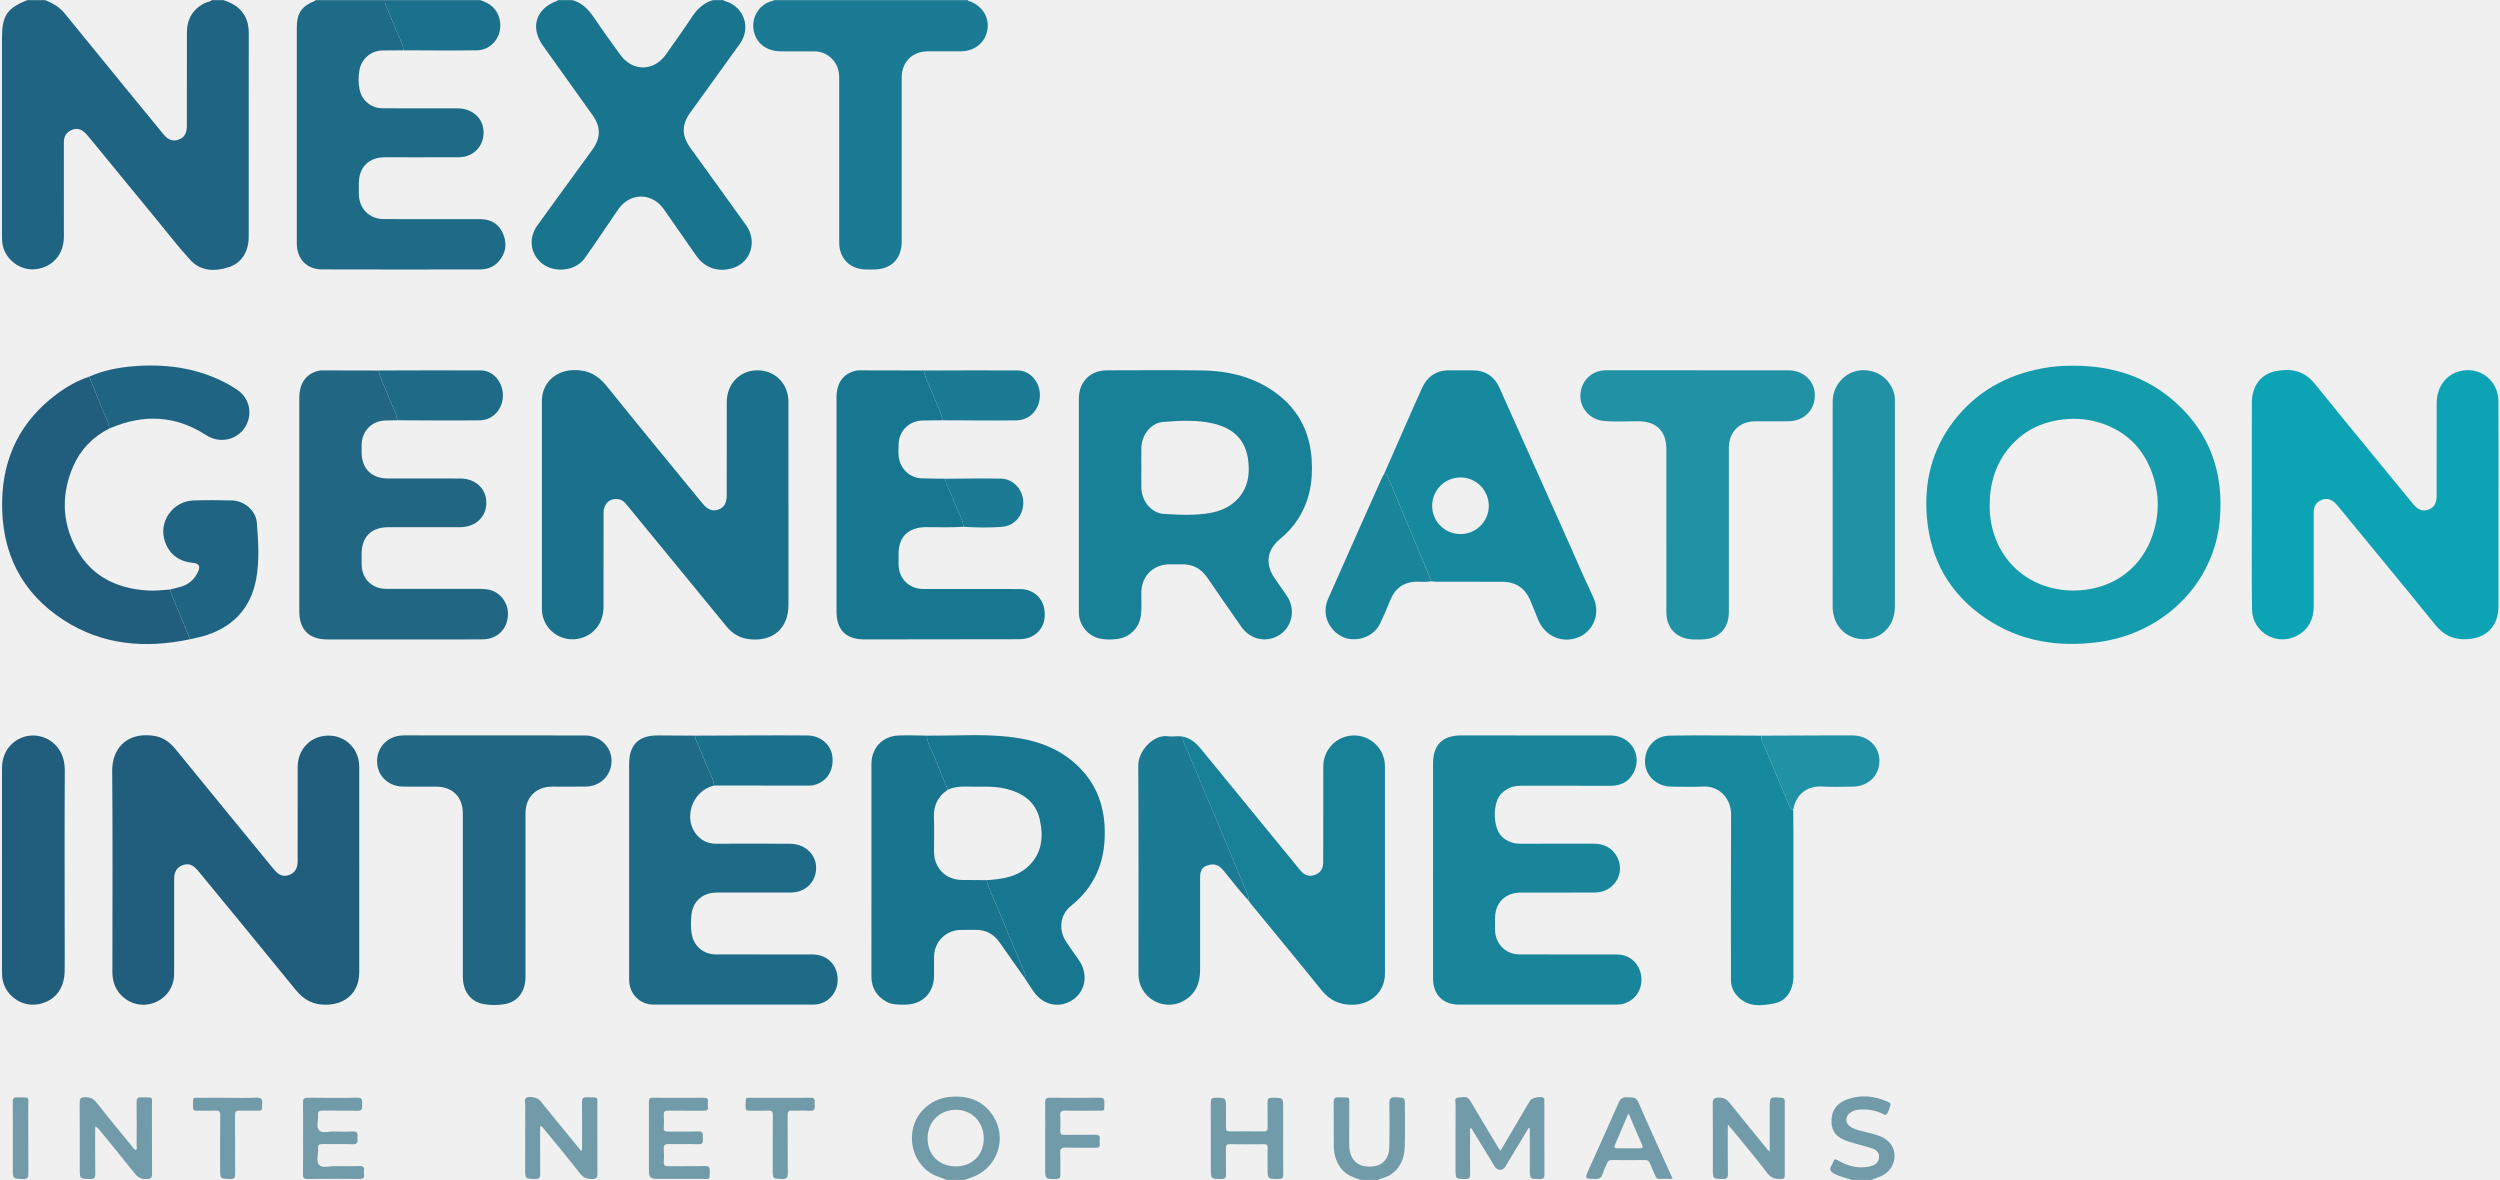
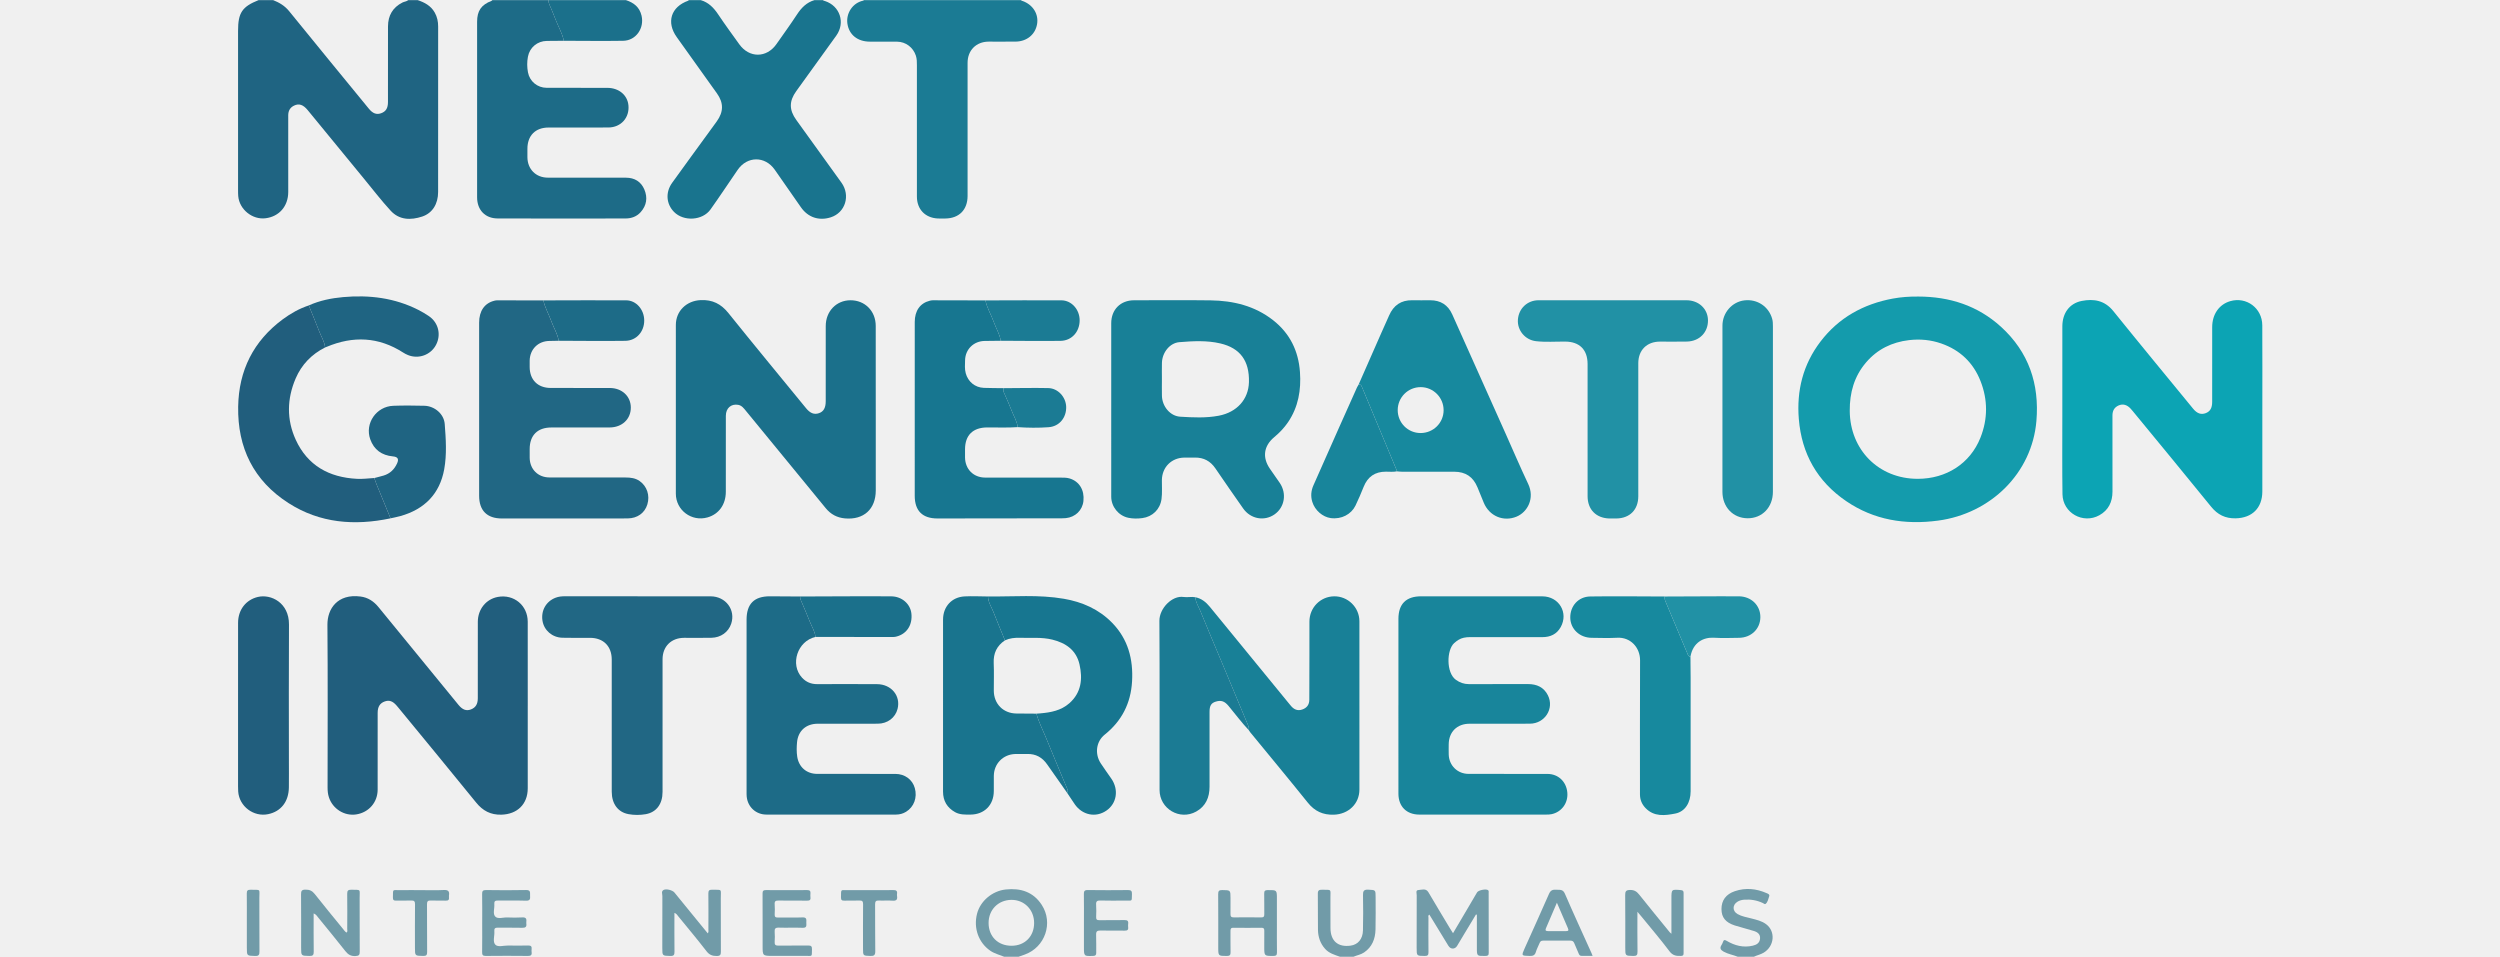
- <svg xmlns="http://www.w3.org/2000/svg" width="1000" height="472" viewBox="0 0 1000 472" fill="none">
+ <svg xmlns="http://www.w3.org/2000/svg" width="243" height="93" viewBox="0 0 1000 472" fill="none">
  <g clip-path="url(#clip0_5737_8288)">
    <path d="M89.361 0.05C92.81 1.179 95.877 2.828 97.773 6.117C99.032 8.295 99.506 10.636 99.502 13.136C99.485 40.324 99.502 67.511 99.485 94.698C99.485 100.563 96.716 105.145 91.618 106.831C86.034 108.677 80.37 108.615 76.082 103.949C71.413 98.864 67.192 93.364 62.799 88.023C53.573 76.8 44.372 65.56 35.15 54.333C32.927 51.622 30.858 50.926 28.45 52.084C26.415 53.061 25.538 54.697 25.543 56.971C25.576 69.55 25.58 82.132 25.551 94.71C25.534 101.725 21.104 106.815 14.378 107.671C7.858 108.497 1.456 103.337 0.881 96.77C0.797 95.797 0.793 94.815 0.793 93.838C0.793 67.628 0.793 41.419 0.793 15.209C0.793 6.277 2.794 3.289 10.942 0.05H18.07C21.125 1.254 23.818 2.828 25.979 5.492C39.027 21.595 52.197 37.601 65.329 53.64C67.246 55.981 69.088 56.661 71.308 55.881C73.72 55.033 74.744 53.388 74.744 50.326C74.744 37.894 74.719 25.463 74.761 13.036C74.777 7.699 77.06 3.667 81.931 1.221C82.845 0.759 83.945 0.776 84.746 0.055H89.357L89.361 0.05Z" fill="#1F6482" />
    <path d="M289.388 0.05C289.564 0.432 289.946 0.39 290.269 0.495C297.725 2.887 300.485 11.19 295.904 17.579C289.35 26.717 282.747 35.818 276.172 44.943C272.598 49.906 272.585 54.19 276.181 59.187C283.598 69.508 291.075 79.787 298.472 90.125C303.007 96.464 300.355 104.922 293.189 107.205C287.358 109.063 281.962 107.255 278.463 102.246C274.146 96.061 269.866 89.852 265.524 83.685C260.745 76.896 251.972 76.947 247.269 83.781C242.797 90.28 238.454 96.875 233.877 103.303C229.925 108.85 220.636 109.391 215.861 104.541C211.997 100.618 211.561 94.878 214.938 90.179C221.131 81.557 227.411 72.999 233.654 64.414C234.762 62.891 235.878 61.368 236.977 59.837C240.334 55.167 240.372 50.749 237.061 46.105C230.453 36.833 223.837 27.569 217.208 18.314C211.951 10.98 214.342 3.361 222.876 0.348C222.981 0.31 223.048 0.151 223.132 0.05C225.087 0.05 227.046 0.05 229.002 0.05C232.899 1.171 235.459 3.835 237.657 7.124C240.988 12.113 244.55 16.95 248.045 21.829C252.992 28.731 261.555 28.677 266.405 21.733C269.803 16.87 273.302 12.079 276.546 7.116C278.719 3.793 281.295 1.166 285.193 0.05H289.388Z" fill="#19748E" />
    <path d="M161.487 20.118C158.693 20.139 155.903 20.155 153.109 20.189C148.468 20.248 144.655 23.39 143.79 27.98C143.308 30.535 143.329 33.132 143.811 35.687C144.655 40.151 148.46 43.298 153.012 43.315C163.002 43.344 172.991 43.306 182.981 43.34C188.666 43.361 192.874 46.889 193.373 51.945C193.973 58.041 189.681 62.862 183.48 62.896C173.629 62.95 163.782 62.908 153.931 62.917C147.474 62.921 143.547 66.886 143.534 73.401C143.534 74.798 143.522 76.195 143.534 77.593C143.597 83.462 147.73 87.628 153.583 87.637C166.438 87.662 179.289 87.637 192.144 87.658C196.403 87.666 199.591 89.592 201.24 93.515C202.914 97.505 202.364 101.331 199.419 104.637C197.435 106.861 194.821 107.775 191.917 107.78C170.889 107.805 149.861 107.843 128.837 107.767C122.657 107.746 118.718 103.546 118.718 97.354C118.709 68.492 118.718 39.635 118.718 10.774C118.718 5.341 120.748 2.4 125.821 0.428C125.993 0.361 126.119 0.176 126.265 0.05C135.491 0.05 144.717 0.05 153.943 0.05C153.923 0.747 154.019 1.401 154.309 2.064C155.349 4.472 156.394 6.881 157.308 9.339C158.655 12.952 160.728 16.279 161.491 20.118H161.487Z" fill="#1D6B87" />
    <path d="M387.094 0.05C387.228 0.47 387.631 0.42 387.942 0.533C393.035 2.433 395.846 7.057 394.94 12.024C394.025 17.047 389.888 20.449 384.48 20.52C380.008 20.579 375.535 20.52 371.063 20.537C364.942 20.554 360.683 24.812 360.679 30.98C360.666 52.86 360.679 74.74 360.679 96.62C360.679 103.504 356.5 107.729 349.628 107.796C348.369 107.809 347.11 107.847 345.856 107.775C339.684 107.419 335.686 103.185 335.682 97.001C335.673 75.403 335.682 53.8 335.678 32.201C335.678 30.594 335.678 28.995 335.162 27.435C333.819 23.365 330.148 20.596 325.873 20.558C321.4 20.52 316.928 20.558 312.455 20.546C306.451 20.529 302.256 17.189 301.412 11.794C300.586 6.516 304.064 1.351 309.216 0.323C309.33 0.302 309.418 0.147 309.518 0.055C335.38 0.055 361.237 0.055 387.098 0.055L387.094 0.05Z" fill="#1B7B94" />
    <path d="M161.487 20.118C160.724 16.283 158.651 12.952 157.304 9.339C156.39 6.885 155.345 4.472 154.304 2.064C154.019 1.401 153.923 0.747 153.939 0.05H192.098C195.996 1.284 198.861 3.52 199.843 7.728C201.295 13.954 197.057 20.021 190.793 20.122C181.026 20.281 171.254 20.134 161.487 20.118Z" fill="#1B708B" />
    <path d="M378.708 471.962C376.421 471.01 373.988 470.464 371.882 469.017C366.121 465.052 363.503 457.865 365.354 450.733C366.986 444.431 372.885 439.505 379.509 438.796C386.873 438.012 393.103 439.979 397.273 446.403C403.059 455.31 398.914 467.267 388.937 470.88C387.909 471.253 386.873 471.601 385.84 471.962H378.712H378.708ZM371.043 455.306C371.055 461.998 375.658 466.567 382.383 466.558C388.928 466.55 393.506 461.922 393.506 455.318C393.506 448.748 388.597 443.806 382.186 443.919C375.742 444.032 371.034 448.845 371.043 455.306Z" fill="#719BA8" />
    <path d="M544.352 471.962C541.738 471.031 539.02 470.28 537.073 468.115C534.673 465.451 533.586 462.229 533.528 458.717C533.431 452.776 533.553 446.835 533.465 440.894C533.439 439.254 534.052 438.88 535.546 438.918C540.53 439.044 539.632 438.385 539.678 442.984C539.733 447.947 539.661 452.91 539.699 457.874C539.75 464.247 543.433 467.393 549.706 466.491C553.263 465.979 555.621 463.236 555.722 459.036C555.861 453.237 555.865 447.431 555.747 441.633C555.705 439.594 556.129 438.767 558.369 438.889C561.961 439.082 561.969 438.935 561.965 442.614C561.965 447.926 562.057 453.242 561.919 458.549C561.797 463.152 560.27 467.158 556.246 469.877C554.656 470.951 552.773 471.224 551.061 471.962H544.352Z" fill="#719BA8" />
    <path d="M740.603 471.962C738.3 471.039 735.812 470.67 733.601 469.432C732.065 468.572 731.65 467.658 732.632 466.156C732.934 465.694 733.165 465.165 733.341 464.641C733.723 463.496 734.243 463.592 735.187 464.15C739.156 466.504 743.406 467.599 748.021 466.525C749.901 466.088 751.424 465.216 751.617 463.017C751.81 460.819 750.333 459.837 748.613 459.283C745.495 458.281 742.294 457.551 739.177 456.552C734.583 455.079 732.606 452.57 732.586 448.497C732.565 444.167 734.801 441.117 739.194 439.631C744.539 437.823 749.771 438.364 754.872 440.6C755.527 440.886 756.492 441.2 756.11 442.224C755.632 443.504 755.472 444.985 754.344 445.912C753.958 446.231 753.446 445.69 753.018 445.492C750.106 444.133 747.06 443.592 743.859 443.827C742.642 443.915 741.505 444.204 740.482 444.83C737.926 446.382 737.922 449.441 740.511 450.922C742.592 452.113 744.979 452.457 747.266 453.065C749.825 453.745 752.43 454.282 754.621 455.931C759.391 459.522 758.715 466.831 753.341 470.007C751.835 470.897 750.123 471.228 748.571 471.971H740.603V471.962Z" fill="#719BA8" />
    <path d="M143.697 348.214C143.697 361.774 143.697 375.334 143.697 388.894C143.697 396.711 138.524 401.695 130.674 401.892C125.392 402.027 121.537 399.979 118.243 395.914C105.577 380.285 92.755 364.783 79.988 349.234C79.677 348.856 79.363 348.483 79.044 348.109C77.114 345.869 75.398 345.256 73.195 346.02C70.829 346.842 69.667 348.613 69.663 351.592C69.646 364.241 69.663 376.895 69.654 389.545C69.65 395.767 65.341 400.764 59.161 401.754C53.3 402.694 47.464 399.056 45.601 393.287C45.102 391.747 44.955 390.157 44.955 388.538C44.968 361.766 45.102 334.994 44.88 308.226C44.812 300.368 49.834 292.808 61.184 294.268C64.93 294.75 67.754 296.655 70.12 299.554C83.223 315.64 96.384 331.68 109.533 347.728C111.543 350.178 113.422 350.837 115.692 349.968C117.958 349.1 119.057 347.354 119.061 344.505C119.07 331.923 119.049 319.341 119.074 306.758C119.086 300.54 123.143 295.539 128.963 294.469C136.85 293.022 143.677 298.648 143.693 306.687C143.723 320.528 143.702 334.365 143.702 348.206H143.71L143.697 348.214Z" fill="#215E7D" />
    <path d="M315.384 202.087C315.384 215.37 315.384 228.654 315.384 241.937C315.384 251.175 309.426 256.558 300.2 255.736C296.29 255.388 293.172 253.714 290.693 250.684C277.594 234.683 264.471 218.702 251.351 202.712C250.29 201.416 249.295 200.027 247.479 199.708C244.026 199.104 241.433 201.374 241.429 205.091C241.412 217.607 241.441 230.118 241.412 242.633C241.399 248.922 237.959 253.663 232.37 255.253C224.537 257.481 216.767 251.691 216.759 243.56C216.742 215.807 216.746 188.049 216.763 160.295C216.767 153.369 222.066 148.363 228.993 148.049C234.829 147.784 239.05 149.903 242.7 154.451C255.337 170.197 268.217 185.75 280.997 201.378C283.028 203.858 284.97 204.634 287.324 203.841C289.61 203.073 290.693 201.236 290.697 197.959C290.71 185.586 290.697 173.209 290.705 160.837C290.705 153.583 295.916 148.149 302.881 148.124C310.051 148.099 315.358 153.444 315.367 160.765C315.384 174.539 315.371 188.309 315.375 202.083L315.384 202.087Z" fill="#1B708B" />
    <path d="M999.398 201.974C999.398 215.463 999.406 228.956 999.398 242.444C999.394 250.601 994.363 255.535 986.236 255.702C981.151 255.807 977.35 253.932 974.132 249.959C961.34 234.167 948.376 218.509 935.474 202.801C935.118 202.368 934.757 201.94 934.375 201.534C932.613 199.654 930.616 199.104 928.535 200.002C926.366 200.938 925.46 202.637 925.464 204.995C925.497 217.506 925.489 230.017 925.476 242.528C925.472 247.596 923.509 251.675 919.003 254.184C910.964 258.664 900.949 253.038 900.811 243.821C900.618 230.961 900.739 218.102 900.735 205.238C900.731 190.491 900.714 175.743 900.744 160.992C900.756 154.497 904.243 149.655 910.293 148.46C916.263 147.281 921.646 148.195 925.888 153.457C938.902 169.61 952.127 185.595 965.275 201.643C967.201 203.992 969.173 204.68 971.472 203.812C973.662 202.985 974.657 201.261 974.657 198.265C974.657 185.964 974.644 173.662 974.665 161.361C974.678 155.034 978.076 150.176 983.534 148.577C991.54 146.232 999.327 151.988 999.377 160.451C999.457 174.292 999.398 188.129 999.402 201.97L999.398 201.974Z" fill="#0CA4B4" />
    <path d="M829.6 146.291C845.044 146.303 858.952 150.713 870.494 161.227C884.151 173.671 889.475 189.375 887.952 207.638C885.795 233.441 865.371 253.357 839.443 256.827C823.164 259.004 807.796 256.571 794.047 247.177C779.857 237.481 772.146 223.866 770.741 206.723C769.591 192.681 772.826 179.792 781.422 168.514C790.434 156.691 802.606 149.991 817.097 147.298C821.226 146.53 825.4 146.253 829.604 146.295L829.6 146.291ZM829.382 236.214C843.529 236.214 855.281 228.641 860.324 215.949C864.008 206.677 864.029 197.229 860.362 187.944C856.779 178.869 850.259 172.668 841.012 169.446C835.86 167.65 830.552 167.151 825.128 167.789C816.661 168.787 809.478 172.286 803.911 178.802C798.058 185.653 795.805 193.713 795.864 202.654C795.989 221.928 810.158 236.21 829.382 236.21V236.214Z" fill="#149BAC" />
    <path d="M431.542 201.823C431.542 187.701 431.542 173.583 431.542 159.46C431.542 152.722 436.115 148.128 442.828 148.128C455.407 148.128 467.989 147.994 480.567 148.17C491.757 148.33 502.33 150.872 511.35 157.925C519.628 164.399 523.899 173.058 524.646 183.505C525.279 192.375 523.865 200.757 518.776 208.263C516.88 211.057 514.577 213.47 511.979 215.631C506.752 219.973 505.984 225.65 509.806 231.217C511.43 233.575 513.104 235.899 514.707 238.27C518.218 243.468 517.094 250.219 512.16 253.718C507.125 257.284 500.307 256.067 496.636 250.848C492.017 244.278 487.444 237.674 482.913 231.041C480.467 227.458 477.161 225.675 472.831 225.729C471.085 225.754 469.336 225.712 467.59 225.738C461.268 225.83 456.661 230.445 456.535 236.747C456.472 239.889 456.77 243.04 456.351 246.17C455.671 251.242 451.928 254.926 446.852 255.593C444.549 255.895 442.241 255.904 439.971 255.43C435.15 254.423 431.551 249.971 431.542 245.025C431.525 230.626 431.534 216.222 431.538 201.823H431.542ZM456.544 186.925C456.544 189.719 456.481 192.513 456.556 195.307C456.695 200.493 460.613 205.255 465.547 205.561C471.874 205.951 478.26 206.279 484.549 205.087C493.59 203.375 499.271 196.965 499.481 188.49C499.741 178.013 495.18 171.72 485.371 169.421C478.705 167.86 471.883 168.25 465.153 168.796C460.37 169.182 456.695 173.948 456.556 178.966C456.481 181.617 456.544 184.273 456.544 186.929V186.925Z" fill="#188097" />
    <path d="M573.218 347.908C573.218 333.719 573.218 319.534 573.218 305.344C573.218 297.926 577.006 294.167 584.466 294.167C604.378 294.167 624.29 294.146 644.202 294.184C652.421 294.201 657.238 302.273 653.265 309.38C651.314 312.871 648.15 314.318 644.19 314.31C632.312 314.281 620.435 314.31 608.557 314.302C607.504 314.302 606.476 314.381 605.444 314.604C603.602 315.002 602.134 316.005 600.753 317.222C596.986 320.536 596.679 331.898 601.584 335.376C603.547 336.769 605.603 337.495 608.007 337.486C617.72 337.453 627.433 337.491 637.141 337.465C641.484 337.453 644.962 339.022 646.955 342.999C650.215 349.507 645.482 356.962 638.06 357.008C628.138 357.071 618.219 357.021 608.297 357.029C602.125 357.029 598.06 361.082 598.026 367.25C598.018 368.928 597.98 370.606 598.035 372.28C598.219 377.667 602.385 381.754 607.781 381.766C620.774 381.796 633.772 381.754 646.766 381.791C652.04 381.808 655.992 385.53 656.529 390.829C657.058 396.044 653.802 400.587 648.729 401.653C647.92 401.825 647.068 401.842 646.237 401.842C625.348 401.855 604.458 401.855 583.564 401.85C577.246 401.85 573.23 397.886 573.218 391.521C573.188 376.983 573.209 362.446 573.209 347.908H573.218Z" fill="#18859B" />
    <path d="M158.966 168.108C157.43 168.137 155.895 168.175 154.359 168.196C148.796 168.275 144.768 172.29 144.65 177.892C144.629 178.94 144.642 179.989 144.65 181.038C144.676 187.369 148.619 191.359 154.997 191.384C164.709 191.426 174.426 191.393 184.139 191.401C190.168 191.401 194.54 195.467 194.548 201.064C194.557 206.782 190.197 210.869 184.051 210.873C174.477 210.885 164.902 210.877 155.328 210.885C148.523 210.894 144.667 214.737 144.655 221.517C144.655 222.985 144.634 224.454 144.659 225.922C144.764 231.507 148.783 235.522 154.388 235.534C166.899 235.568 179.406 235.547 191.918 235.555C194.389 235.555 196.789 235.828 198.899 237.309C202.532 239.856 204.055 244.437 202.7 248.847C201.408 253.059 197.825 255.686 193.021 255.744C186.942 255.816 180.862 255.769 174.779 255.774C160.174 255.774 145.565 255.774 130.96 255.774C123.614 255.774 119.72 251.889 119.716 244.521C119.708 216.067 119.708 187.613 119.716 159.163C119.716 153.427 122.372 149.593 127.13 148.38C127.6 148.258 128.091 148.153 128.569 148.153C136.184 148.162 143.803 148.187 151.418 148.208C152.198 151.9 154.158 155.139 155.404 158.651C156.536 161.831 158.441 164.718 158.961 168.124L158.966 168.108Z" fill="#216784" />
    <path d="M285.612 314.218C276.755 316.244 272.963 327.74 278.996 334.294C281.001 336.475 283.468 337.499 286.447 337.491C296.302 337.457 306.154 337.449 316.009 337.503C323.07 337.541 327.773 343.264 326.141 349.708C325.034 354.076 321.161 357.004 316.349 357.012C306.493 357.038 296.642 357.017 286.787 357.025C281.031 357.025 277.066 360.503 276.546 366.192C276.332 368.546 276.277 370.942 276.642 373.304C277.435 378.443 281.266 381.758 286.468 381.766C299.327 381.787 312.187 381.766 325.046 381.783C329.707 381.787 333.454 384.544 334.641 388.764C335.95 393.413 334.247 398.066 330.333 400.462C328.814 401.393 327.148 401.842 325.361 401.842C304.047 401.842 282.73 401.859 261.416 401.842C256.268 401.842 252.216 398.104 251.716 392.985C251.637 392.154 251.649 391.311 251.649 390.472C251.649 362.227 251.649 333.987 251.649 305.743C251.649 297.901 255.375 294.15 263.183 294.167C268.142 294.176 273.101 294.23 278.06 294.259C278.123 294.738 278.085 295.258 278.262 295.69C279.806 299.412 281.471 303.083 282.931 306.834C283.879 309.271 285.411 311.507 285.616 314.218H285.612Z" fill="#1D6B87" />
    <path d="M385.4 210.709C380.382 211.078 375.356 210.822 370.334 210.86C363.272 210.915 359.425 214.695 359.421 221.706C359.421 223.032 359.404 224.362 359.421 225.687C359.496 231.46 363.583 235.585 369.356 235.601C381.792 235.635 394.223 235.61 406.659 235.614C408.123 235.614 409.596 235.601 411.018 236.034C415.771 237.464 418.398 241.752 417.831 247.143C417.353 251.717 413.829 255.144 409.126 255.606C408.501 255.669 407.871 255.686 407.246 255.69C386.78 255.719 366.314 255.748 345.844 255.769C338.405 255.778 334.608 251.993 334.608 244.58C334.608 216 334.608 187.42 334.613 158.844C334.613 153.268 337.277 149.534 342.06 148.346C342.53 148.229 343.02 148.137 343.503 148.137C352.163 148.145 360.822 148.17 369.486 148.195C370.262 152.039 372.385 155.357 373.665 159.003C374.735 162.053 376.547 164.831 377.03 168.103C374.386 168.133 371.743 168.158 369.096 168.196C363.705 168.28 359.568 172.29 359.446 177.686C359.4 179.83 359.186 181.995 359.765 184.13C360.902 188.313 364.338 191.17 368.68 191.338C371.878 191.464 375.083 191.443 378.284 191.489C378.318 192.177 378.255 192.861 378.553 193.537C379.866 196.524 381.242 199.49 382.4 202.54C383.428 205.251 385.06 207.743 385.404 210.705L385.4 210.709Z" fill="#177690" />
    <path d="M553.6 189.66C557.275 181.303 560.946 172.941 564.63 164.587C565.951 161.592 567.319 158.617 568.632 155.613C570.814 150.608 574.54 148.015 580.074 148.116C583.006 148.17 585.939 148.141 588.872 148.124C594.024 148.095 597.678 150.436 599.776 155.11C608.566 174.703 617.326 194.305 626.095 213.91C629.795 222.184 633.34 230.533 637.225 238.719C640.59 245.818 636.911 252.619 631.503 254.863C625.033 257.544 618.06 254.616 615.308 247.97C614.267 245.457 613.269 242.931 612.224 240.418C610.059 235.207 606.359 232.719 600.72 232.711C592.06 232.698 583.401 232.711 574.741 232.698C573.982 232.698 573.222 232.585 572.463 232.522C572.45 232.383 572.463 232.232 572.412 232.106C566.66 218.316 560.904 204.529 555.156 190.738C554.858 190.021 554.456 189.543 553.604 189.66H553.6ZM584.156 213.625C590.458 213.621 595.517 208.59 595.513 202.343C595.509 196.088 590.432 190.982 584.206 190.977C577.951 190.969 572.887 196.021 572.87 202.284C572.853 208.569 577.892 213.633 584.156 213.625Z" fill="#17899E" />
    <path d="M473.061 294.629C476.103 295.233 478.314 297.058 480.219 299.391C493.04 315.074 505.875 330.744 518.705 346.419C519.237 347.069 519.758 347.723 520.307 348.353C521.763 350.018 523.513 350.774 525.72 350.031C528.006 349.263 529.24 347.707 529.261 345.168C529.324 337.902 529.307 330.631 529.311 323.364C529.315 317.771 529.298 312.183 529.315 306.59C529.34 299.747 534.698 294.289 541.47 294.176C548.245 294.067 553.96 299.588 553.972 306.469C554.01 334.147 554.01 361.825 553.977 389.503C553.968 396.581 548.514 401.67 541.386 401.901C535.982 402.077 531.908 400.189 528.51 395.956C519.149 384.3 509.588 372.809 500.114 361.246C499.854 360.927 499.644 360.566 499.413 360.222C499.527 359.375 499.38 358.594 499.04 357.789C494.849 347.795 490.703 337.784 486.525 327.786C482.828 318.942 479.052 310.127 475.423 301.254C474.538 299.093 473.145 297.087 473.053 294.633L473.061 294.629Z" fill="#188097" />
    <path d="M197.842 294.167C209.862 294.167 221.882 294.138 233.902 294.176C241.396 294.201 246.359 300.868 244.06 307.719C242.68 311.839 238.937 314.549 234.293 314.629C229.82 314.704 225.348 314.65 220.875 314.65C214.477 314.654 210.21 318.883 210.206 325.256C210.202 347.065 210.21 368.877 210.202 390.686C210.202 396.597 207.181 400.713 201.924 401.645C199.117 402.14 196.189 402.148 193.378 401.624C188.175 400.655 185.146 396.505 185.138 390.589C185.121 378.708 185.133 366.822 185.133 354.94C185.133 345.084 185.133 335.225 185.133 325.37C185.133 318.778 181.005 314.662 174.422 314.654C169.878 314.654 165.335 314.738 160.795 314.612C155.739 314.474 151.72 310.945 150.969 306.217C150.168 301.178 152.769 296.63 157.472 294.851C158.928 294.301 160.443 294.146 161.991 294.146C173.94 294.159 185.889 294.155 197.842 294.155V294.163V294.167Z" fill="#216784" />
    <path d="M679.051 148.124C691.138 148.124 703.226 148.124 715.317 148.124C721.321 148.124 725.831 152.299 725.928 157.925C726.029 163.899 721.762 168.342 715.59 168.498C711.122 168.611 706.645 168.506 702.173 168.523C695.758 168.548 691.549 172.748 691.549 179.167C691.537 201.043 691.549 222.922 691.549 244.798C691.549 251.44 687.392 255.669 680.758 255.774C679.571 255.79 678.384 255.807 677.196 255.774C670.685 255.564 666.544 251.318 666.54 244.806C666.527 230.756 666.536 216.709 666.536 202.658C666.536 194.967 666.544 187.281 666.536 179.591C666.527 172.504 662.575 168.573 655.539 168.514C650.722 168.477 645.889 168.863 641.094 168.313C635.694 167.692 631.805 162.943 632.161 157.711C632.543 152.164 636.831 148.12 642.378 148.116C654.608 148.107 666.833 148.116 679.063 148.116L679.051 148.124Z" fill="#2191A5" />
    <path d="M370.744 294.255C383.23 294.381 395.766 293.236 408.177 295.384C417.248 296.953 425.437 300.532 431.97 307.215C439.866 315.292 442.467 325.256 441.813 336.249C441.179 346.93 436.761 355.666 428.341 362.395C424.074 365.806 423.314 371.873 426.377 376.576C428.051 379.152 429.881 381.624 431.622 384.158C435.356 389.583 434.286 396.367 429.146 399.895C423.931 403.478 417.315 402.157 413.543 396.744C412.23 394.861 410.988 392.922 409.712 391.009C410.51 390.334 410.048 389.637 409.754 388.932C406.243 380.516 402.693 372.116 399.253 363.671C397.684 359.815 395.733 356.102 394.642 352.057C395.267 352.011 395.892 351.969 396.517 351.919C401.72 351.478 406.767 350.534 410.858 346.943C416.82 341.703 417.504 334.893 415.897 327.774C414.315 320.759 409.171 317.18 402.471 315.531C397.18 314.23 391.789 314.809 386.44 314.641C383.897 314.562 381.451 314.822 379.123 315.896C377.23 311.277 375.275 306.687 373.48 302.034C372.489 299.475 370.832 297.133 370.744 294.255Z" fill="#177690" />
    <path d="M394.642 352.062C395.733 356.11 397.679 359.819 399.253 363.675C402.693 372.121 406.247 380.52 409.754 388.936C410.048 389.641 410.509 390.338 409.712 391.013C406.465 386.394 403.188 381.8 399.978 377.151C397.57 373.665 394.365 371.835 390.081 371.949C388.126 372.003 386.167 371.915 384.216 371.965C378.229 372.125 373.698 376.723 373.622 382.706C373.588 385.219 373.622 387.736 373.614 390.254C373.593 397.168 368.936 401.825 362.059 401.855C359.47 401.867 356.878 401.972 354.507 400.642C350.567 398.431 348.57 395.066 348.57 390.543C348.57 362.244 348.57 333.945 348.575 305.646C348.575 299.265 352.862 294.536 359.223 294.213C363.049 294.016 366.901 294.226 370.74 294.251C370.832 297.129 372.489 299.47 373.475 302.03C375.271 306.683 377.23 311.277 379.118 315.892C375.111 318.56 373.358 322.256 373.567 327.098C373.765 331.629 373.601 336.177 373.614 340.717C373.63 347.249 378.283 351.932 384.799 351.986C388.08 352.016 391.361 352.032 394.638 352.057L394.642 352.062Z" fill="#19748E" />
    <path d="M76.011 255.707C58.297 259.432 41.213 258.144 25.669 248.171C8.446 237.124 0.504 220.871 0.848 200.581C1.15 182.712 8.395 168.221 22.837 157.526C26.764 154.619 31.009 152.219 35.683 150.675C37.425 154.988 39.22 159.28 40.89 163.618C41.88 166.194 43.462 168.565 43.726 171.405C37.059 174.77 32.126 179.889 29.201 186.706C24.901 196.734 24.703 207.026 29.252 216.948C35.092 229.69 45.715 235.505 59.418 236.214C62.283 236.361 65.124 235.996 67.972 235.811C68.325 236.789 68.639 237.783 69.034 238.744C71.35 244.404 73.683 250.051 76.007 255.707H76.011Z" fill="#215E7D" />
    <path d="M717.285 323.905C717.314 327.329 717.369 330.752 717.369 334.176C717.377 352.909 717.381 371.638 717.369 390.371C717.364 395.951 714.65 400.394 709.792 401.343C704.698 402.337 699.328 403.033 695.094 398.595C693.295 396.707 692.376 394.487 692.376 391.852C692.388 369.834 692.317 347.82 692.426 325.802C692.46 319.248 687.509 314.276 681.253 314.612C677.003 314.839 672.732 314.7 668.47 314.641C662.608 314.562 658.127 310.32 657.997 304.828C657.863 299.03 661.92 294.335 667.853 294.247C680.074 294.062 692.304 294.238 704.53 294.264C704.572 294.952 704.518 295.631 704.803 296.311C708.474 305.008 712.116 313.718 715.783 322.42C716.068 323.091 716.253 323.951 717.285 323.901V323.905Z" fill="#17899E" />
    <path d="M473.062 294.629C473.15 297.083 474.547 299.089 475.432 301.249C479.061 310.123 482.837 318.938 486.534 327.782C490.712 337.78 494.862 347.791 499.049 357.784C499.389 358.59 499.536 359.37 499.422 360.218C495.818 356.438 492.743 352.217 489.395 348.223C487.486 345.945 485.791 345.265 483.03 346.15C480.865 346.842 480.043 348.13 480.039 351.164C480.018 363.461 480.014 375.758 480.039 388.055C480.052 393.358 478.184 397.713 473.46 400.352C465.342 404.888 455.394 398.989 455.386 389.7C455.361 361.892 455.478 334.079 455.302 306.271C455.264 300.129 461.587 293.643 467.226 294.499C469.147 294.792 471.123 294.251 473.062 294.629Z" fill="#1B7B94" />
    <path d="M0.789 347.921C0.789 334.361 0.768 320.801 0.801 307.241C0.818 300.767 4.695 295.904 10.506 294.499C17.021 292.921 25.983 297.314 25.916 308.117C25.782 330.345 25.874 352.569 25.874 374.797C25.874 379.341 25.92 383.885 25.861 388.429C25.769 395.456 21.997 400.298 15.662 401.632C8.483 403.143 1.397 397.814 0.86 390.485C0.797 389.65 0.789 388.811 0.789 387.971C0.785 374.621 0.789 361.271 0.789 347.921Z" fill="#215E7D" />
    <path d="M757.956 201.949C757.956 215.509 757.956 229.069 757.956 242.633C757.956 250.244 752.678 255.736 745.437 255.673C738.283 255.61 733.06 250.118 733.06 242.633C733.056 215.303 733.047 187.969 733.068 160.639C733.073 154.287 737.793 148.904 743.876 148.179C750.228 147.419 755.922 151.216 757.612 157.321C757.952 158.55 757.961 159.805 757.961 161.063C757.961 174.695 757.961 188.326 757.961 201.953L757.956 201.949Z" fill="#2191A5" />
    <path d="M76.01 255.707C73.682 250.055 71.349 244.404 69.037 238.744C68.643 237.783 68.328 236.789 67.976 235.811C69.524 235.408 71.089 235.06 72.616 234.595C75.746 233.646 77.898 231.553 79.237 228.616C80.24 226.409 79.606 225.377 77.16 225.142C71.697 224.626 67.837 221.878 66.004 216.696C63.235 208.867 68.979 200.501 77.365 200.183C82.459 199.99 87.569 200.048 92.667 200.17C97.701 200.287 102.354 204.16 102.744 209.148C103.328 216.591 103.819 224.156 102.489 231.511C100.29 243.648 92.746 251.251 80.898 254.582C79.291 255.035 77.638 255.333 76.01 255.702V255.707Z" fill="#1F6482" />
    <path d="M553.6 189.66C554.447 189.543 554.85 190.021 555.152 190.738C560.9 204.529 566.656 218.316 572.408 232.106C572.459 232.228 572.442 232.383 572.459 232.522C570.663 232.899 568.842 232.681 567.038 232.681C561.672 232.681 558.076 235.161 556.075 240.133C554.82 243.258 553.511 246.367 552.047 249.396C549.962 253.709 545.108 256.302 539.813 255.581C535.911 255.048 532.043 251.83 530.738 247.601C529.878 244.815 530.104 242.105 531.283 239.449C535.529 229.891 539.754 220.325 544 210.768C546.916 204.206 549.853 197.648 552.794 191.099C553.021 190.6 553.335 190.138 553.608 189.66H553.6Z" fill="#18859B" />
    <path d="M43.722 171.405C43.457 168.565 41.88 166.194 40.885 163.618C39.216 159.28 37.42 154.988 35.679 150.675C41.078 148.237 46.822 147.088 52.654 146.563C65.522 145.41 77.991 146.937 89.675 152.848C91.475 153.759 93.225 154.799 94.899 155.924C99.64 159.112 101.1 165.116 98.436 170.159C95.818 175.11 89.86 177.279 84.612 175.156C83.777 174.82 82.967 174.388 82.207 173.902C70.141 166.161 57.55 165.611 44.506 171.107C44.25 171.216 43.986 171.305 43.722 171.405Z" fill="#1F6482" />
    <path d="M285.613 314.218C285.407 311.507 283.876 309.271 282.928 306.834C281.472 303.079 279.802 299.407 278.258 295.69C278.078 295.258 278.12 294.738 278.057 294.259C285.948 294.226 293.836 294.184 301.728 294.167C308.852 294.15 315.976 294.108 323.1 294.188C328.277 294.247 332.456 297.935 332.964 302.688C333.555 308.21 330.77 312.602 325.798 313.966C325.265 314.113 324.703 314.235 324.157 314.235C311.311 314.239 298.46 314.226 285.613 314.218Z" fill="#1B708B" />
    <path d="M717.285 323.905C716.253 323.956 716.068 323.096 715.783 322.424C712.116 313.723 708.474 305.013 704.803 296.315C704.518 295.636 704.568 294.956 704.53 294.268C713.177 294.234 721.824 294.192 730.467 294.163C734.025 294.15 737.583 294.134 741.141 294.167C747.279 294.226 751.814 298.635 751.772 304.459C751.73 310.224 747.291 314.562 741.262 314.646C737.147 314.704 733.018 314.86 728.919 314.608C723.704 314.289 718.552 316.89 717.289 323.901L717.285 323.905Z" fill="#2191A5" />
    <path d="M158.965 168.108C158.445 164.701 156.54 161.814 155.408 158.634C154.157 155.122 152.198 151.883 151.422 148.191C165.041 148.17 178.655 148.082 192.274 148.158C197.216 148.187 201.097 152.685 201.16 158.009C201.227 163.534 197.338 168.053 191.854 168.133C180.896 168.292 169.933 168.133 158.97 168.103L158.965 168.108Z" fill="#1D6B87" />
    <path d="M377.025 168.103C376.543 164.835 374.734 162.058 373.66 159.003C372.381 155.357 370.258 152.034 369.481 148.195C381.98 148.174 394.479 148.086 406.977 148.158C411.957 148.187 415.914 152.651 415.964 157.908C416.019 163.58 412.117 168.07 406.558 168.149C396.715 168.288 386.872 168.133 377.029 168.103H377.025Z" fill="#1B7B94" />
    <path d="M611.482 451.131C609.665 454.14 607.848 457.148 606.036 460.16C604.744 462.313 603.481 464.486 602.163 466.625C601.073 468.4 598.975 468.379 597.871 466.579C594.737 461.473 591.628 456.351 588.494 451.215C587.685 451.643 588.037 452.268 588.037 452.734C588.008 458.394 587.97 464.054 588.05 469.709C588.071 471.194 587.617 471.597 586.162 471.58C582.214 471.539 582.209 471.606 582.209 467.603C582.209 458.939 582.188 450.28 582.243 441.616C582.247 440.714 581.58 439.119 583.128 439.061C584.764 438.998 586.753 438.024 588.029 440.193C591.528 446.151 595.106 452.067 598.656 457.991C599.08 458.696 599.533 459.38 600.154 460.362C602.251 456.808 604.223 453.477 606.187 450.141C608.134 446.835 610.068 443.521 612.023 440.214C612.682 439.103 616.546 438.356 617.452 439.14C617.893 439.522 617.733 440.051 617.733 440.517C617.741 450.368 617.721 460.215 617.767 470.066C617.771 471.316 617.297 471.547 616.172 471.568C611.918 471.652 611.918 471.69 611.918 467.49V451.261C611.771 451.219 611.629 451.173 611.482 451.131Z" fill="#719BA8" />
    <path d="M38.083 450.586C38.083 457.06 38.025 463.277 38.121 469.491C38.146 471.165 37.647 471.618 36.007 471.58C31.912 471.492 31.907 471.572 31.907 467.561C31.907 458.755 31.949 449.948 31.87 441.146C31.853 439.459 32.247 438.893 34.035 438.872C36.032 438.847 37.349 439.409 38.612 441.02C43.135 446.789 47.825 452.424 52.457 458.109C53.019 458.797 53.485 459.585 54.316 460.072C54.941 459.569 54.651 458.897 54.651 458.331C54.677 452.528 54.714 446.73 54.635 440.928C54.614 439.342 55.147 438.876 56.686 438.918C61.637 439.056 60.748 438.389 60.773 443.03C60.823 451.836 60.752 460.643 60.819 469.445C60.832 471.022 60.487 471.53 58.78 471.631C56.485 471.765 55.067 470.913 53.712 469.189C49.352 463.647 44.876 458.197 40.412 452.738C39.82 452.012 39.355 451.11 38.075 450.59L38.083 450.586Z" fill="#719BA8" />
    <path d="M216.058 450.351C216.058 456.85 216.016 463.139 216.088 469.428C216.104 470.981 215.815 471.635 214.057 471.589C210.08 471.48 210.08 471.58 210.08 467.637C210.08 459.111 210.054 450.582 210.113 442.056C210.121 441.045 209.442 439.719 210.709 439.027C211.997 438.322 215.11 439.124 216.041 440.261C219.532 444.532 223.01 448.811 226.497 453.086C228.473 455.507 230.453 457.924 232.513 460.441C233.008 459.77 232.819 459.136 232.819 458.562C232.836 452.621 232.866 446.68 232.803 440.739C232.79 439.371 233.226 438.885 234.598 438.914C239.876 439.031 238.903 438.31 238.932 443.193C238.987 451.928 238.92 460.664 238.974 469.403C238.983 470.934 238.735 471.589 236.952 471.606C234.754 471.631 233.281 471.064 231.863 469.227C227.344 463.366 222.582 457.697 217.9 451.966C217.434 451.396 217.086 450.674 216.054 450.347L216.058 450.351Z" fill="#719BA8" />
    <path d="M691.122 449.797C691.122 456.812 691.059 463.16 691.164 469.508C691.189 471.186 690.694 471.622 689.062 471.585C685.126 471.488 685.126 471.572 685.126 467.578C685.126 458.91 685.172 450.242 685.088 441.578C685.072 439.749 685.449 439.073 687.471 439.031C689.565 438.989 690.782 439.791 691.998 441.322C696.958 447.548 702.013 453.699 707.04 459.875C707.199 460.068 707.409 460.219 707.895 460.659V443.399C707.895 438.662 707.895 438.696 712.574 439.103C713.564 439.191 713.904 439.556 713.899 440.508C713.883 450.435 713.883 460.357 713.899 470.284C713.899 471.14 713.627 471.526 712.708 471.564C710.438 471.66 708.592 471.476 706.951 469.298C702.542 463.445 697.772 457.865 693.14 452.18C692.619 451.542 692.074 450.922 691.126 449.801L691.122 449.797Z" fill="#719BA8" />
    <path d="M385.399 210.709C385.055 207.747 383.423 205.255 382.395 202.545C381.241 199.494 379.865 196.528 378.548 193.541C378.25 192.865 378.313 192.182 378.279 191.494C385.684 191.46 393.094 191.292 400.495 191.447C405.294 191.548 409.196 195.89 409.318 200.724C409.452 206.023 405.962 210.361 400.667 210.751C395.599 211.12 390.484 211.07 385.395 210.713L385.399 210.709Z" fill="#1B7B94" />
    <path d="M513.271 455.352C513.271 460.173 513.225 464.993 513.301 469.814C513.322 471.207 512.873 471.572 511.513 471.572C507.033 471.58 507.033 471.635 507.033 467.108C507.033 464.452 506.995 461.796 507.049 459.145C507.07 458.083 506.768 457.668 505.64 457.681C501.029 457.735 496.418 457.744 491.811 457.681C490.481 457.66 490.364 458.314 490.372 459.359C490.406 462.782 490.33 466.206 490.41 469.63C490.443 471.01 490.141 471.593 488.593 471.589C484.335 471.572 484.335 471.643 484.335 467.297C484.335 458.562 484.372 449.826 484.301 441.096C484.288 439.531 484.733 439.065 486.307 439.086C490.385 439.14 490.389 439.065 490.389 443.202C490.389 445.786 490.427 448.375 490.372 450.959C490.347 452.126 490.775 452.579 491.958 452.566C496.498 452.524 501.037 452.512 505.577 452.575C506.861 452.591 507.066 452.025 507.049 450.93C507.003 447.578 507.087 444.221 507.003 440.869C506.97 439.489 507.423 439.098 508.79 439.094C513.271 439.073 513.271 439.019 513.271 443.416C513.271 447.397 513.271 451.383 513.271 455.365V455.352Z" fill="#719BA8" />
    <path d="M121.231 455.386C121.231 450.632 121.286 445.878 121.198 441.125C121.172 439.623 121.504 439.057 123.144 439.078C129.71 439.17 136.285 439.216 142.851 439.065C145.372 439.006 144.747 440.567 144.852 441.935C144.965 443.428 144.865 444.397 142.838 444.326C138.232 444.167 133.616 444.326 129.001 444.246C127.642 444.225 127.088 444.595 127.21 446C127.39 448.077 126.375 450.703 127.617 452.1C128.896 453.54 131.565 452.503 133.625 452.591C136.067 452.692 138.521 452.73 140.959 452.575C142.7 452.465 143.22 453.141 142.993 454.723C142.956 454.995 142.952 455.285 142.993 455.562C143.237 457.177 142.654 457.748 140.942 457.693C136.964 457.563 132.975 457.71 128.993 457.622C127.604 457.592 127.084 458.033 127.218 459.405C127.436 461.675 126.266 464.57 127.747 466.063C129.043 467.368 131.871 466.403 134.019 466.441C137.304 466.5 140.589 466.516 143.87 466.428C145.267 466.391 145.779 466.877 145.612 468.228C145.553 468.711 145.544 469.214 145.612 469.692C145.813 471.157 145.238 471.593 143.761 471.576C136.843 471.501 129.924 471.497 123.006 471.576C121.454 471.593 121.177 471.031 121.198 469.642C121.273 464.889 121.227 460.135 121.227 455.381L121.231 455.386Z" fill="#719BA8" />
    <path d="M259.563 455.251C259.563 450.431 259.596 445.61 259.542 440.789C259.525 439.531 259.907 439.082 261.203 439.094C267.979 439.145 274.75 439.149 281.526 439.094C282.835 439.086 283.293 439.552 283.167 440.802C283.104 441.423 283.091 442.065 283.167 442.686C283.339 444.037 282.701 444.318 281.476 444.305C276.798 444.246 272.116 444.326 267.438 444.255C266.04 444.234 265.394 444.54 265.512 446.084C265.638 447.75 265.604 449.436 265.52 451.11C265.457 452.34 265.969 452.65 267.115 452.638C271.163 452.587 275.22 452.742 279.265 452.57C281.501 452.474 281.128 453.829 281.123 455.113C281.119 456.38 281.56 457.79 279.298 457.697C275.392 457.538 271.474 457.744 267.568 457.613C265.839 457.555 265.386 458.159 265.512 459.762C265.634 461.36 265.621 462.98 265.512 464.578C265.415 466.013 265.856 466.521 267.366 466.495C272.254 466.407 277.146 466.512 282.03 466.433C283.498 466.407 283.964 466.856 283.914 468.325C283.779 472.21 284.287 471.513 280.696 471.543C275.388 471.585 270.081 471.555 264.773 471.555C259.466 471.555 259.563 471.555 259.563 466.37C259.563 462.665 259.563 458.964 259.563 455.26V455.251Z" fill="#719BA8" />
    <path d="M669.015 471.539C667.039 471.539 665.369 471.501 663.699 471.555C662.847 471.58 662.466 471.182 662.168 470.452C661.459 468.707 660.649 467.007 659.944 465.262C659.579 464.356 659.013 464.02 658.031 464.028C653.563 464.07 649.094 464.066 644.626 464.028C643.72 464.02 643.216 464.339 642.885 465.165C642.289 466.655 641.471 468.073 641.031 469.6C640.54 471.287 639.571 471.622 637.959 471.58C633.839 471.471 633.827 471.543 635.551 467.695C639.545 458.784 643.602 449.906 647.504 440.957C648.276 439.187 649.355 438.775 651.062 438.918C652.724 439.057 654.322 438.532 655.316 440.827C659.55 450.619 664.026 460.307 668.407 470.036C668.574 470.406 668.713 470.792 669.015 471.539ZM651.398 445.32C649.459 449.839 647.701 453.917 645.96 458.004C645.495 459.094 646.074 459.338 647.039 459.329C649.967 459.308 652.896 459.3 655.828 459.334C656.969 459.346 657.355 459.09 656.827 457.895C655.048 453.888 653.344 449.847 651.402 445.32H651.398Z" fill="#719BA8" />
    <path d="M418.075 455.201C418.075 450.519 418.125 445.837 418.045 441.158C418.02 439.694 418.301 439.052 419.971 439.077C426.604 439.17 433.242 439.157 439.879 439.086C441.368 439.069 441.805 439.573 441.763 441.012C441.645 444.951 442.09 444.225 438.566 444.263C434.446 444.309 430.322 444.347 426.202 444.238C424.565 444.192 423.97 444.637 424.091 446.323C424.234 448.337 424.179 450.376 424.104 452.398C424.058 453.603 424.507 453.959 425.681 453.942C429.801 453.884 433.926 453.98 438.046 453.888C439.527 453.854 440.097 454.316 439.9 455.776C439.825 456.325 439.837 456.896 439.9 457.45C440.047 458.767 439.434 459.12 438.197 459.099C434.215 459.04 430.234 459.145 426.252 459.044C424.62 459.002 424.016 459.464 424.091 461.163C424.221 464.091 424.087 467.032 424.146 469.965C424.171 471.115 423.831 471.526 422.614 471.568C418.075 471.71 418.075 471.757 418.075 467.146C418.075 463.164 418.075 459.178 418.075 455.197V455.201Z" fill="#719BA8" />
    <path d="M90.964 439.115C94.735 439.115 98.516 439.266 102.275 439.056C104.519 438.931 105.161 439.74 104.834 441.771C104.792 442.044 104.796 442.333 104.834 442.606C104.998 443.848 104.553 444.351 103.223 444.301C100.781 444.204 98.331 444.351 95.893 444.242C94.442 444.179 93.989 444.62 94.001 446.109C94.073 453.934 93.993 461.759 94.068 469.579C94.085 471.136 93.678 471.606 92.092 471.576C88.056 471.505 88.056 471.585 88.056 467.486C88.056 460.362 88.014 453.233 88.09 446.109C88.106 444.624 87.653 444.179 86.197 444.242C83.76 444.351 81.31 444.213 78.868 444.297C77.626 444.339 77.139 444.02 77.181 442.677C77.316 438.322 76.732 439.187 80.706 439.124C84.125 439.069 87.548 439.111 90.972 439.111L90.964 439.115Z" fill="#719BA8" />
    <path d="M312.049 439.115C316.031 439.115 320.012 439.17 323.989 439.086C325.42 439.057 326.096 439.442 325.877 440.944C325.827 441.289 325.823 441.649 325.877 441.989C326.175 443.785 325.559 444.477 323.637 444.318C321.418 444.133 319.165 444.36 316.937 444.246C315.452 444.171 315.049 444.683 315.061 446.134C315.124 453.821 315.019 461.507 315.141 469.189C315.17 471.161 314.57 471.656 312.687 471.585C309.099 471.446 309.095 471.551 309.095 467.897C309.095 460.63 309.053 453.363 309.129 446.101C309.146 444.611 308.701 444.179 307.245 444.246C304.807 444.36 302.357 444.221 299.915 444.301C298.674 444.343 298.187 443.999 298.22 442.673C298.325 438.398 297.893 439.174 301.577 439.128C305.068 439.086 308.562 439.119 312.053 439.119L312.049 439.115Z" fill="#719BA8" />
    <path d="M5.122 455.18C5.122 450.364 5.164 445.543 5.097 440.726C5.076 439.338 5.567 438.897 6.914 438.926C12.314 439.036 11.265 438.352 11.298 443.143C11.361 451.87 11.273 460.601 11.353 469.327C11.37 470.989 11.047 471.648 9.213 471.593C5.131 471.471 5.127 471.572 5.127 467.544C5.127 463.424 5.127 459.304 5.127 455.184L5.122 455.18Z" fill="#719BA8" />
  </g>
  <defs>
    <clipPath id="clip0_5737_8288">
      <rect width="999.801" height="472" fill="white" />
    </clipPath>
  </defs>
</svg>
